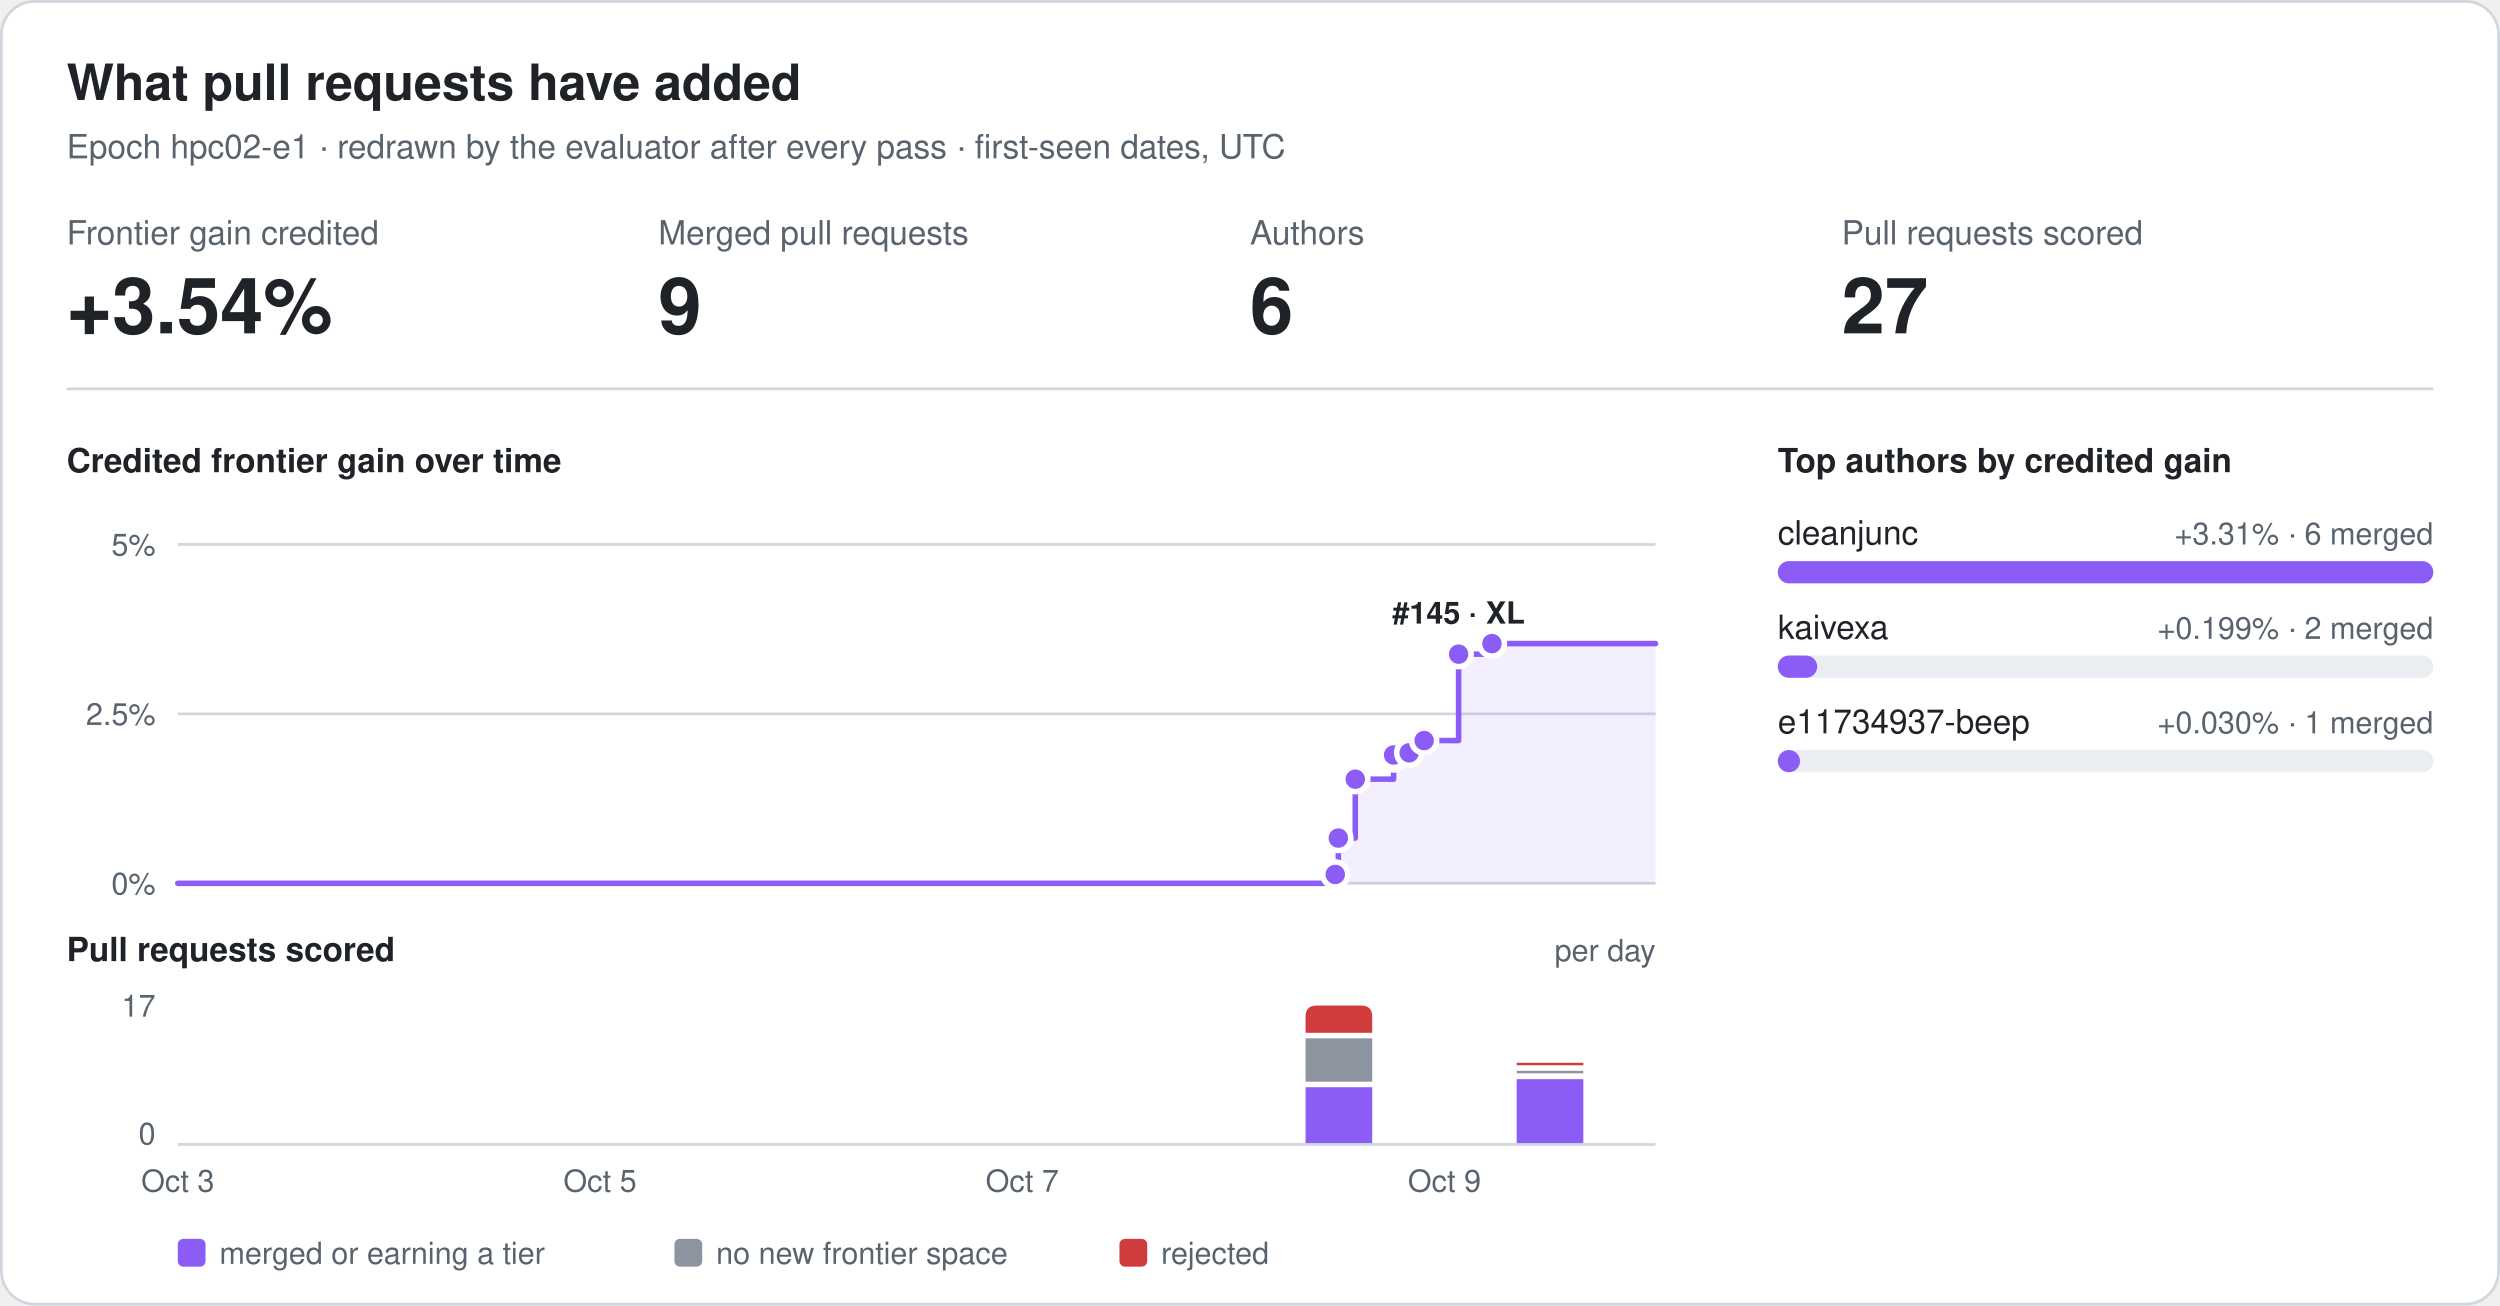
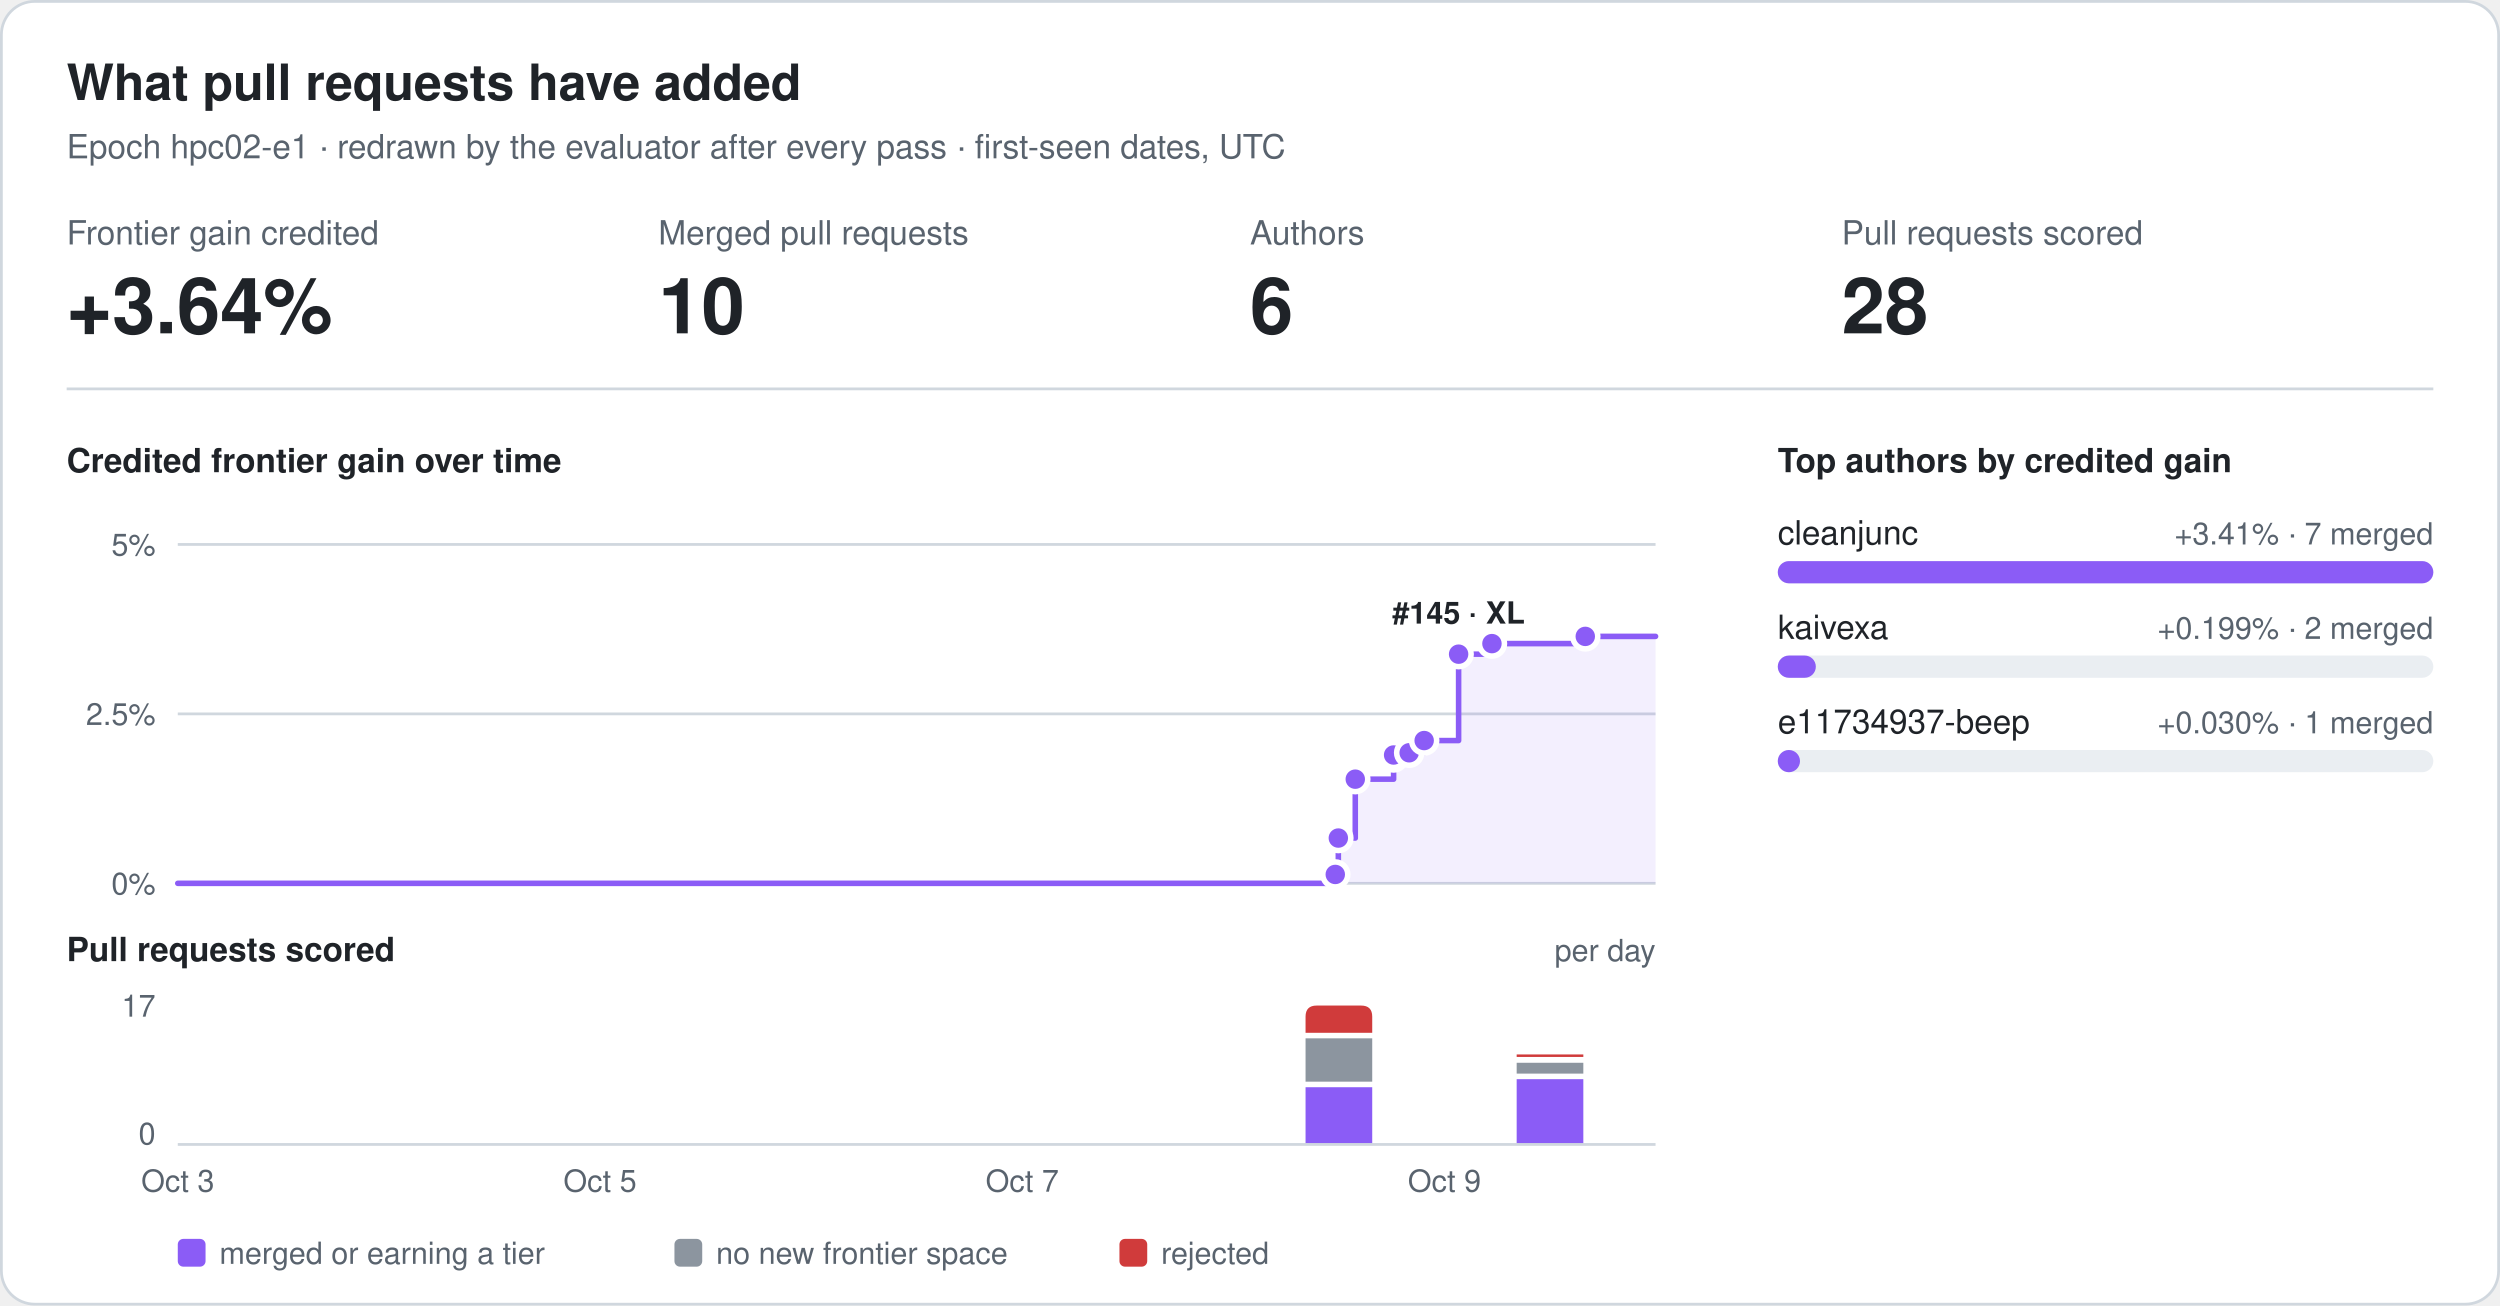
- <svg xmlns="http://www.w3.org/2000/svg" width="900" height="470" viewBox="0 0 900 470" font-family="-apple-system,BlinkMacSystemFont,'Segoe UI',Helvetica,Arial,sans-serif" role="img" aria-label="Frontier gain credited to merged pull requests: +3.54% from 9 merges, 27 pull requests scored">
+ <svg xmlns="http://www.w3.org/2000/svg" width="900" height="470" viewBox="0 0 900 470" font-family="-apple-system,BlinkMacSystemFont,'Segoe UI',Helvetica,Arial,sans-serif" role="img" aria-label="Frontier gain credited to merged pull requests: +3.64% from 10 merges, 28 pull requests scored">
  <style>
.bg{fill:#ffffff;stroke:#d0d7de}.t{fill:#1f2328}.m{fill:#59636e}.rule{stroke:#d0d7de}.ring{stroke:#ffffff}
.acc{fill:#8b5cf6}.accl{stroke:#8b5cf6}.wash{fill:#8b5cf6;fill-opacity:.1}.gry{fill:#8c959f}.rej{fill:#d03b3b}.track{fill:#eaeef2}.tk{stroke:#1f2328}
@media (prefers-color-scheme: dark){
.bg{fill:#0d1117;stroke:#30363d}.t{fill:#e6edf3}.m{fill:#9198a1}.rule{stroke:#30363d}.ring{stroke:#0d1117}
.acc{fill:#9a75f8}.accl{stroke:#9a75f8}.wash{fill:#9a75f8;fill-opacity:.14}.gry{fill:#9198a1}.rej{fill:#e5534b}.track{fill:#21262d}.tk{stroke:#e6edf3}}
</style>
  <rect class="bg" x="0.5" y="0.5" width="899" height="469" rx="12" />
  <text x="24.0" y="36.0" class="t" font-size="18" font-weight="600" text-anchor="start">What pull requests have added</text>
  <text x="24.0" y="57.0" class="m" font-size="12" font-weight="400" text-anchor="start">Epoch hpc02-e1 · redrawn by the evaluator after every pass · first-seen dates, UTC</text>
  <text x="24.0" y="88.0" class="m" font-size="12" font-weight="400" text-anchor="start">Frontier gain credited</text>
-   <text x="24.0" y="120.0" class="t" font-size="28" font-weight="600" text-anchor="start">+3.54%</text>
+   <text x="24.0" y="120.0" class="t" font-size="28" font-weight="600" text-anchor="start">+3.64%</text>
  <text x="237.0" y="88.0" class="m" font-size="12" font-weight="400" text-anchor="start">Merged pull requests</text>
-   <text x="237.0" y="120.0" class="t" font-size="28" font-weight="600" text-anchor="start">9</text>
+   <text x="237.0" y="120.0" class="t" font-size="28" font-weight="600" text-anchor="start">10</text>
  <text x="450.0" y="88.0" class="m" font-size="12" font-weight="400" text-anchor="start">Authors</text>
  <text x="450.0" y="120.0" class="t" font-size="28" font-weight="600" text-anchor="start">6</text>
  <text x="663.0" y="88.0" class="m" font-size="12" font-weight="400" text-anchor="start">Pull requests scored</text>
-   <text x="663.0" y="120.0" class="t" font-size="28" font-weight="600" text-anchor="start">27</text>
+   <text x="663.0" y="120.0" class="t" font-size="28" font-weight="600" text-anchor="start">28</text>
  <line class="rule" x1="24" x2="876" y1="140" y2="140" stroke-width="1" />
  <text x="24.0" y="170.0" class="t" font-size="12" font-weight="600" text-anchor="start">Credited frontier gain over time</text>
  <text x="24.0" y="346.0" class="t" font-size="12" font-weight="600" text-anchor="start">Pull requests scored</text>
  <line class="rule" x1="64" x2="596" y1="318.0" y2="318.0" stroke-width="1" />
  <text x="56.0" y="322.0" class="m" font-size="11" font-weight="400" text-anchor="end">0%</text>
  <line class="rule" x1="64" x2="596" y1="257.0" y2="257.0" stroke-width="1" />
  <text x="56.0" y="261.0" class="m" font-size="11" font-weight="400" text-anchor="end">2.5%</text>
  <line class="rule" x1="64" x2="596" y1="196.0" y2="196.0" stroke-width="1" />
  <text x="56.0" y="200.0" class="m" font-size="11" font-weight="400" text-anchor="end">5%</text>
-   <polygon class="wash" points="64.0,318.0 480.7,318.0 480.7,314.8 481.8,314.8 481.8,301.7 487.9,301.7 487.9,280.5 501.7,280.5 501.7,272.7 501.7,272.7 501.7,271.8 507.3,271.8 507.3,271.0 512.7,271.0 512.7,266.6 525.1,266.6 525.1,235.5 537.1,235.5 537.1,231.7 596.0,231.7 596.0,318.0" />
-   <polyline class="accl" points="64.0,318.0 480.7,318.0 480.7,314.8 481.8,314.8 481.8,301.7 487.9,301.7 487.9,280.5 501.7,280.5 501.7,272.7 501.7,272.7 501.7,271.8 507.3,271.8 507.3,271.0 512.7,271.0 512.7,266.6 525.1,266.6 525.1,235.5 537.1,235.5 537.1,231.7 596.0,231.7" fill="none" stroke-width="2" stroke-linejoin="round" stroke-linecap="round" />
+   <polygon class="wash" points="64.0,318.0 480.7,318.0 480.7,314.8 481.8,314.8 481.8,301.7 487.9,301.7 487.9,280.5 501.7,280.5 501.7,272.7 501.7,272.7 501.7,271.8 507.3,271.8 507.3,271.0 512.7,271.0 512.7,266.6 525.1,266.6 525.1,235.5 537.1,235.5 537.1,231.7 570.7,231.7 570.7,229.1 596.0,229.1 596.0,318.0" />
+   <polyline class="accl" points="64.0,318.0 480.7,318.0 480.7,314.8 481.8,314.8 481.8,301.7 487.9,301.7 487.9,280.5 501.7,280.5 501.7,272.7 501.7,272.7 501.7,271.8 507.3,271.8 507.3,271.0 512.7,271.0 512.7,266.6 525.1,266.6 525.1,235.5 537.1,235.5 537.1,231.7 570.7,231.7 570.7,229.1 596.0,229.1" fill="none" stroke-width="2" stroke-linejoin="round" stroke-linecap="round" />
  <circle class="acc ring" cx="480.7" cy="314.8" r="4.5" stroke-width="2" />
  <circle class="acc ring" cx="481.8" cy="301.7" r="4.5" stroke-width="2" />
  <circle class="acc ring" cx="487.9" cy="280.5" r="4.5" stroke-width="2" />
  <circle class="acc ring" cx="501.7" cy="272.7" r="4.5" stroke-width="2" />
  <circle class="acc ring" cx="501.7" cy="271.8" r="4.5" stroke-width="2" />
  <circle class="acc ring" cx="507.3" cy="271.0" r="4.5" stroke-width="2" />
  <circle class="acc ring" cx="512.7" cy="266.6" r="4.5" stroke-width="2" />
  <circle class="acc ring" cx="525.1" cy="235.5" r="4.5" stroke-width="2" />
  <circle class="acc ring" cx="537.1" cy="231.7" r="4.5" stroke-width="2" />
+   <circle class="acc ring" cx="570.7" cy="229.1" r="4.5" stroke-width="2" />
  <text x="525.1" y="224.5" class="t" font-size="11" font-weight="600" text-anchor="middle">#145 · XL</text>
  <rect class="acc" x="470.0" y="391.4" width="24.0" height="20.6" />
  <rect class="gry" x="470.0" y="373.8" width="24.0" height="15.6" />
  <path class="rej" d="M470.0,371.8V366.0Q470.0,362.0 474.0,362.0H490.0Q494.0,362.0 494.0,366.0V371.8Z" />
  <rect class="acc" x="546.0" y="388.5" width="24.0" height="23.5" />
-   <rect class="gry" x="546.0" y="385.5" width="24.0" height="0.9" />
-   <rect class="rej" x="546.0" y="382.6" width="24.0" height="0.9" />
+   <rect class="gry" x="546.0" y="382.6" width="24.0" height="3.9" />
+   <rect class="rej" x="546.0" y="379.6" width="24.0" height="0.9" />
  <line class="rule" x1="64" x2="596" y1="412" y2="412" stroke-width="1" />
  <text x="56.0" y="366.0" class="m" font-size="11" font-weight="400" text-anchor="end">17</text>
  <text x="56.0" y="412.0" class="m" font-size="11" font-weight="400" text-anchor="end">0</text>
  <text x="596.0" y="346.0" class="m" font-size="11" font-weight="400" text-anchor="end">per day</text>
  <text x="64.0" y="429.0" class="m" font-size="11" font-weight="400" text-anchor="middle">Oct 3</text>
  <text x="216.0" y="429.0" class="m" font-size="11" font-weight="400" text-anchor="middle">Oct 5</text>
  <text x="368.0" y="429.0" class="m" font-size="11" font-weight="400" text-anchor="middle">Oct 7</text>
  <text x="520.0" y="429.0" class="m" font-size="11" font-weight="400" text-anchor="middle">Oct 9</text>
  <rect class="acc" x="64" y="446" width="10" height="10" rx="2" />
  <text x="79.0" y="455.0" class="m" font-size="11" font-weight="400" text-anchor="start">merged or earning a tier</text>
  <rect class="gry" x="242.8" y="446" width="10" height="10" rx="2" />
  <text x="257.8" y="455.0" class="m" font-size="11" font-weight="400" text-anchor="start">no new frontier space</text>
  <rect class="rej" x="403.0" y="446" width="10" height="10" rx="2" />
  <text x="418.0" y="455.0" class="m" font-size="11" font-weight="400" text-anchor="start">rejected</text>
  <text x="640.0" y="170.0" class="t" font-size="12" font-weight="600" text-anchor="start">Top authors by credited gain</text>
  <text x="640.0" y="196.0" class="t" font-size="12" font-weight="400" text-anchor="start">cleanjunc</text>
-   <text x="876.0" y="196.0" class="m" font-size="11" font-weight="400" text-anchor="end">+3.31% · 6 merged</text>
+   <text x="876.0" y="196.0" class="m" font-size="11" font-weight="400" text-anchor="end">+3.41% · 7 merged</text>
  <rect class="track" x="640" y="202" width="236" height="8" rx="4" />
  <rect class="acc" x="640" y="202" width="236.0" height="8" rx="4" />
  <text x="640.0" y="230.0" class="t" font-size="12" font-weight="400" text-anchor="start">kaivexa</text>
  <text x="876.0" y="230.0" class="m" font-size="11" font-weight="400" text-anchor="end">+0.199% · 2 merged</text>
  <rect class="track" x="640" y="236" width="236" height="8" rx="4" />
-   <rect class="acc" x="640" y="236" width="14.2" height="8" rx="4" />
+   <rect class="acc" x="640" y="236" width="13.7" height="8" rx="4" />
  <text x="640.0" y="264.0" class="t" font-size="12" font-weight="400" text-anchor="start">e11734937-beep</text>
  <text x="876.0" y="264.0" class="m" font-size="11" font-weight="400" text-anchor="end">+0.030% · 1 merged</text>
  <rect class="track" x="640" y="270" width="236" height="8" rx="4" />
  <rect class="acc" x="640" y="270" width="8.0" height="8" rx="4" />
</svg>
